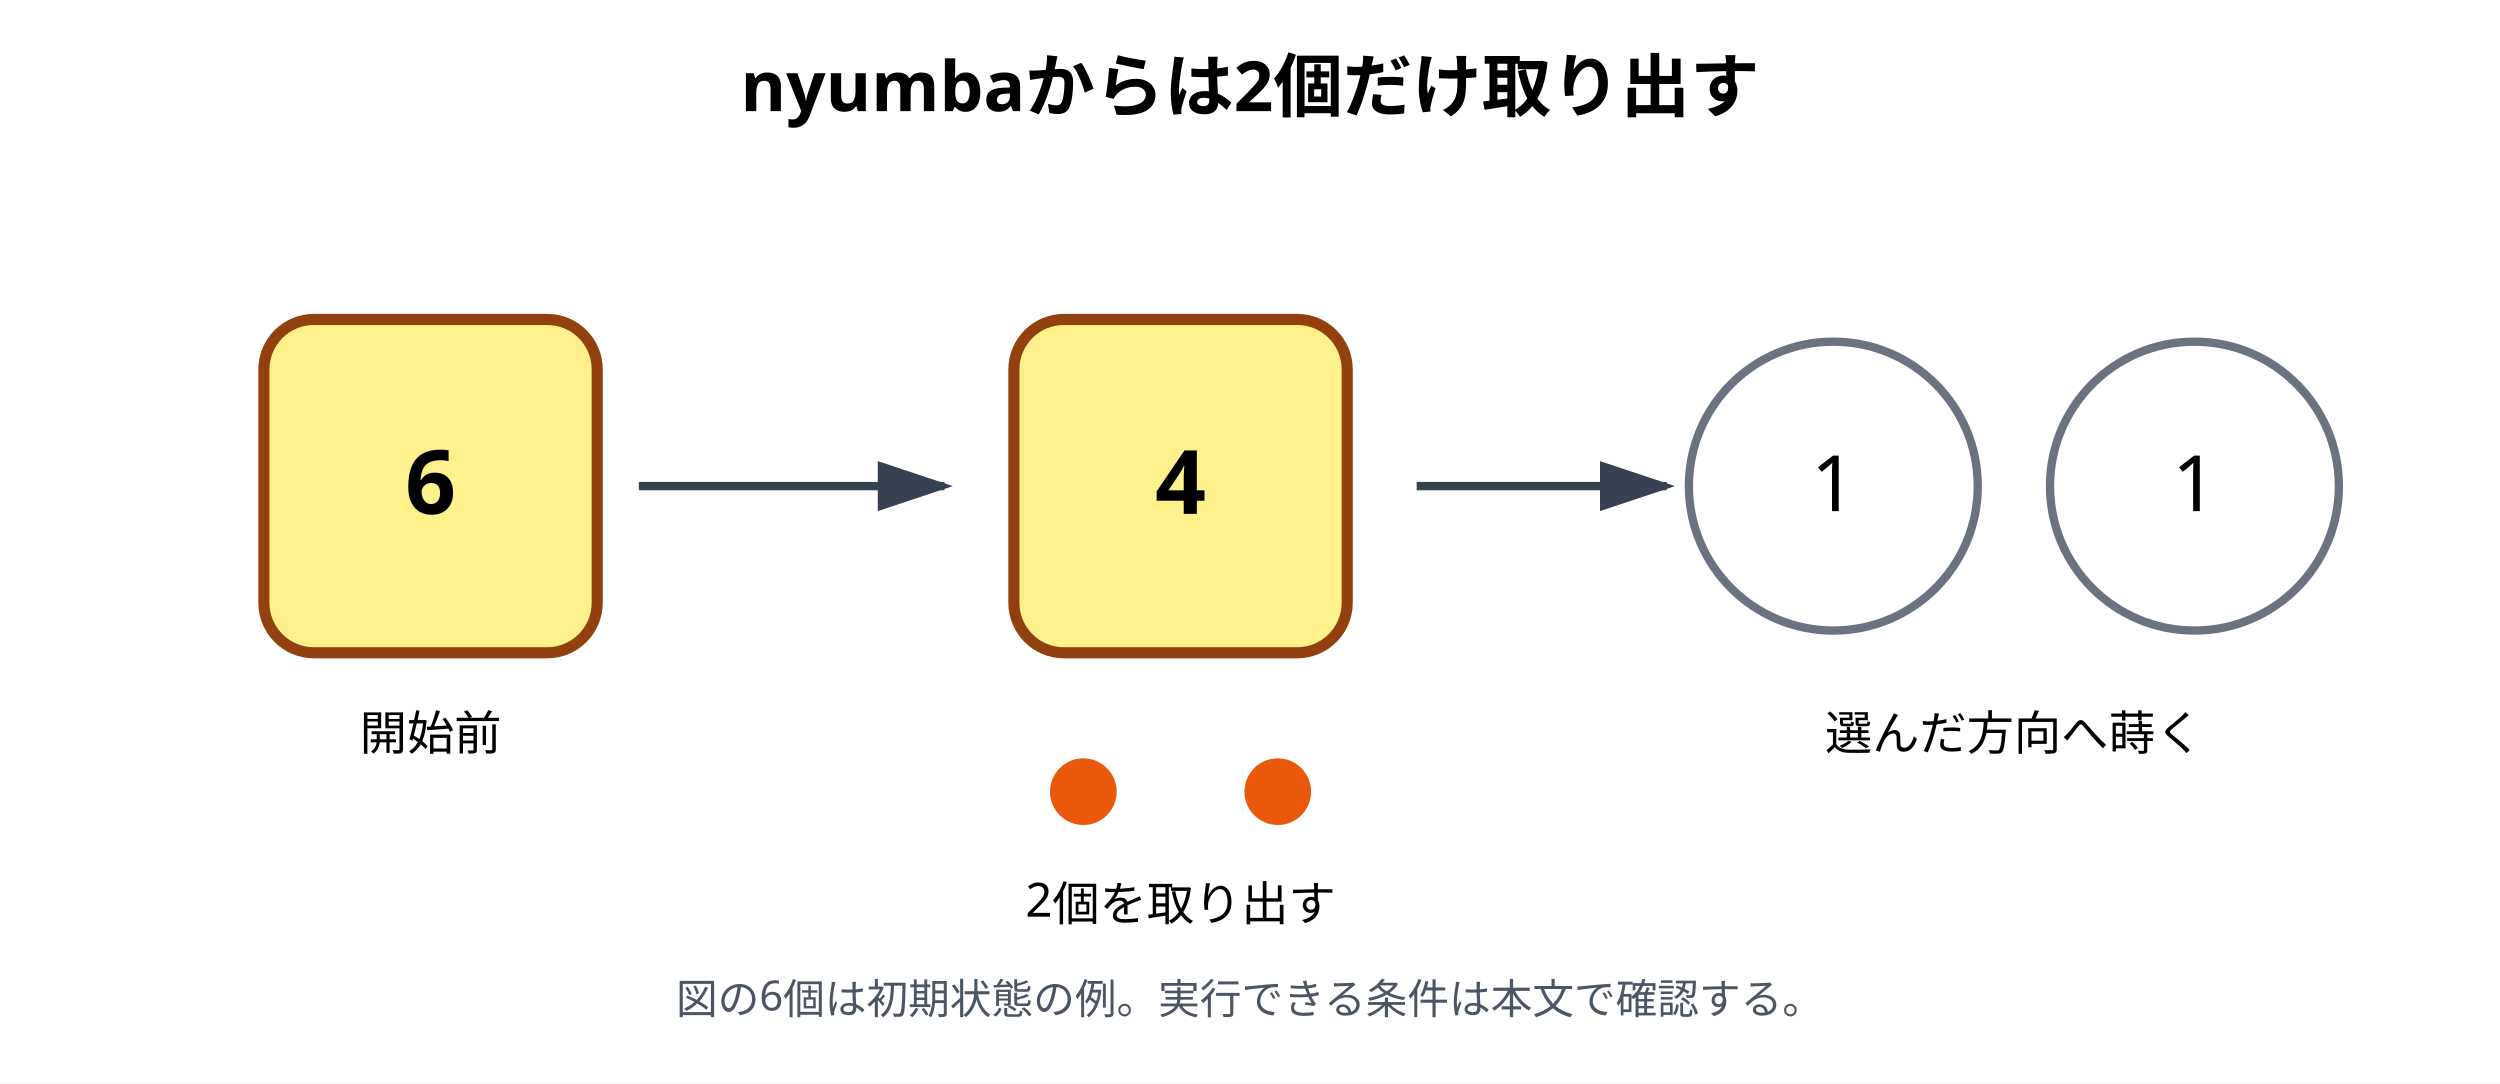
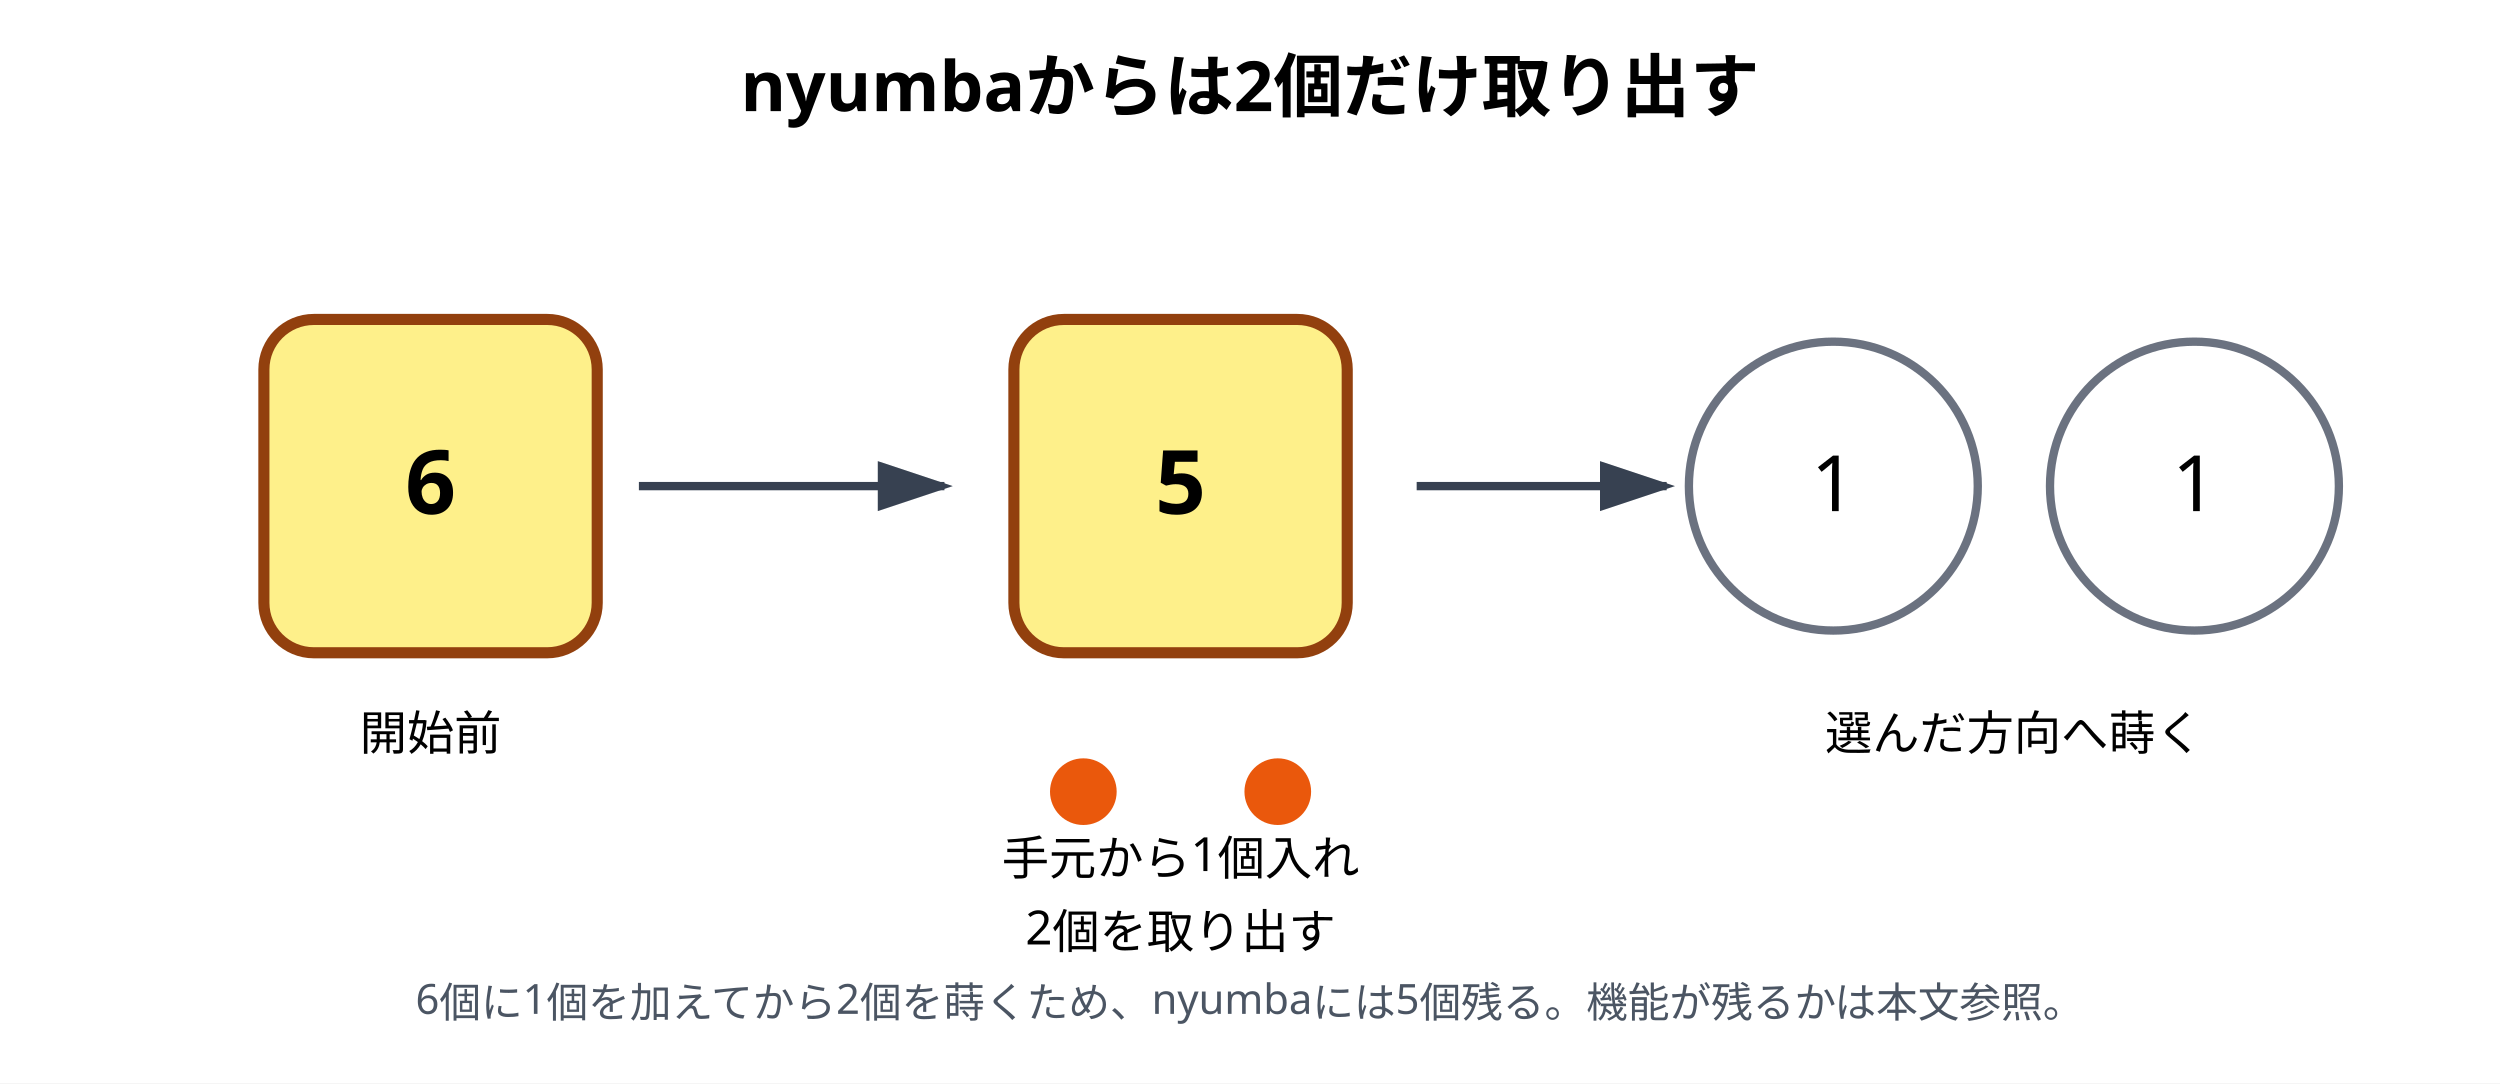
<svg xmlns="http://www.w3.org/2000/svg" width="900" height="390" viewBox="0 0 900 390" role="img" aria-labelledby="title desc">
  <defs>
    <marker id="arrow" markerWidth="10" markerHeight="10" refX="8" refY="3" orient="auto">
      <path d="M0,0 L0,6 L9,3 z" fill="#374151" />
    </marker>
  </defs>
  <rect width="900" height="390" fill="#fff" />
  <text x="450" y="40" text-anchor="middle" font-family="sans-serif" font-size="25" font-weight="700">nyumbaからは2個だけ取り出す</text>
  <rect x="95" y="115" width="120" height="120" rx="18" fill="#fef08a" stroke="#92400e" stroke-width="4" />
  <text x="155" y="185" text-anchor="middle" font-family="sans-serif" font-size="32" font-weight="700">6</text>
  <line x1="230" y1="175" x2="340" y2="175" stroke="#374151" stroke-width="3" marker-end="url(#arrow)" />
  <rect x="365" y="115" width="120" height="120" rx="18" fill="#fef08a" stroke="#92400e" stroke-width="4" />
-   <text x="425" y="185" text-anchor="middle" font-family="sans-serif" font-size="32" font-weight="700">4</text>
+   <text x="425" y="185" text-anchor="middle" font-family="sans-serif" font-size="32" font-weight="700">5</text>
  <g fill="#ea580c">
    <circle cx="390" cy="285" r="12" />
    <circle cx="460" cy="285" r="12" />
  </g>
  <line x1="510" y1="175" x2="600" y2="175" stroke="#374151" stroke-width="3" marker-end="url(#arrow)" />
  <g fill="#fff" stroke="#6b7280" stroke-width="3">
    <circle cx="660" cy="175" r="52" />
    <circle cx="790" cy="175" r="52" />
  </g>
  <text x="660" y="184" text-anchor="middle" font-family="sans-serif" font-size="28">1</text>
  <text x="790" y="184" text-anchor="middle" font-family="sans-serif" font-size="28">1</text>
  <g font-family="sans-serif" font-size="17" text-anchor="middle">
    <text x="155" y="270">開始前</text>
-     <text x="425" y="330">2個を取り出す</text>
+     <text x="425" y="315">手元から1個入れ</text>
+     <text x="425" y="340">2個を取り出す</text>
    <text x="725" y="270">選んだ方向へ蒔く</text>
  </g>
-   <text x="450" y="365" text-anchor="middle" font-family="sans-serif" font-size="15" fill="#4b5563">図の6個は初期状態の例。実行できる条件は本文で確認する。</text>
+   <text x="450" y="365" text-anchor="middle" font-family="sans-serif" font-size="15" fill="#4b5563">6個に1個を加えてから2個を蒔くため、nyumbaには5個残る。機能が残るかは本文参照。</text>
</svg>
